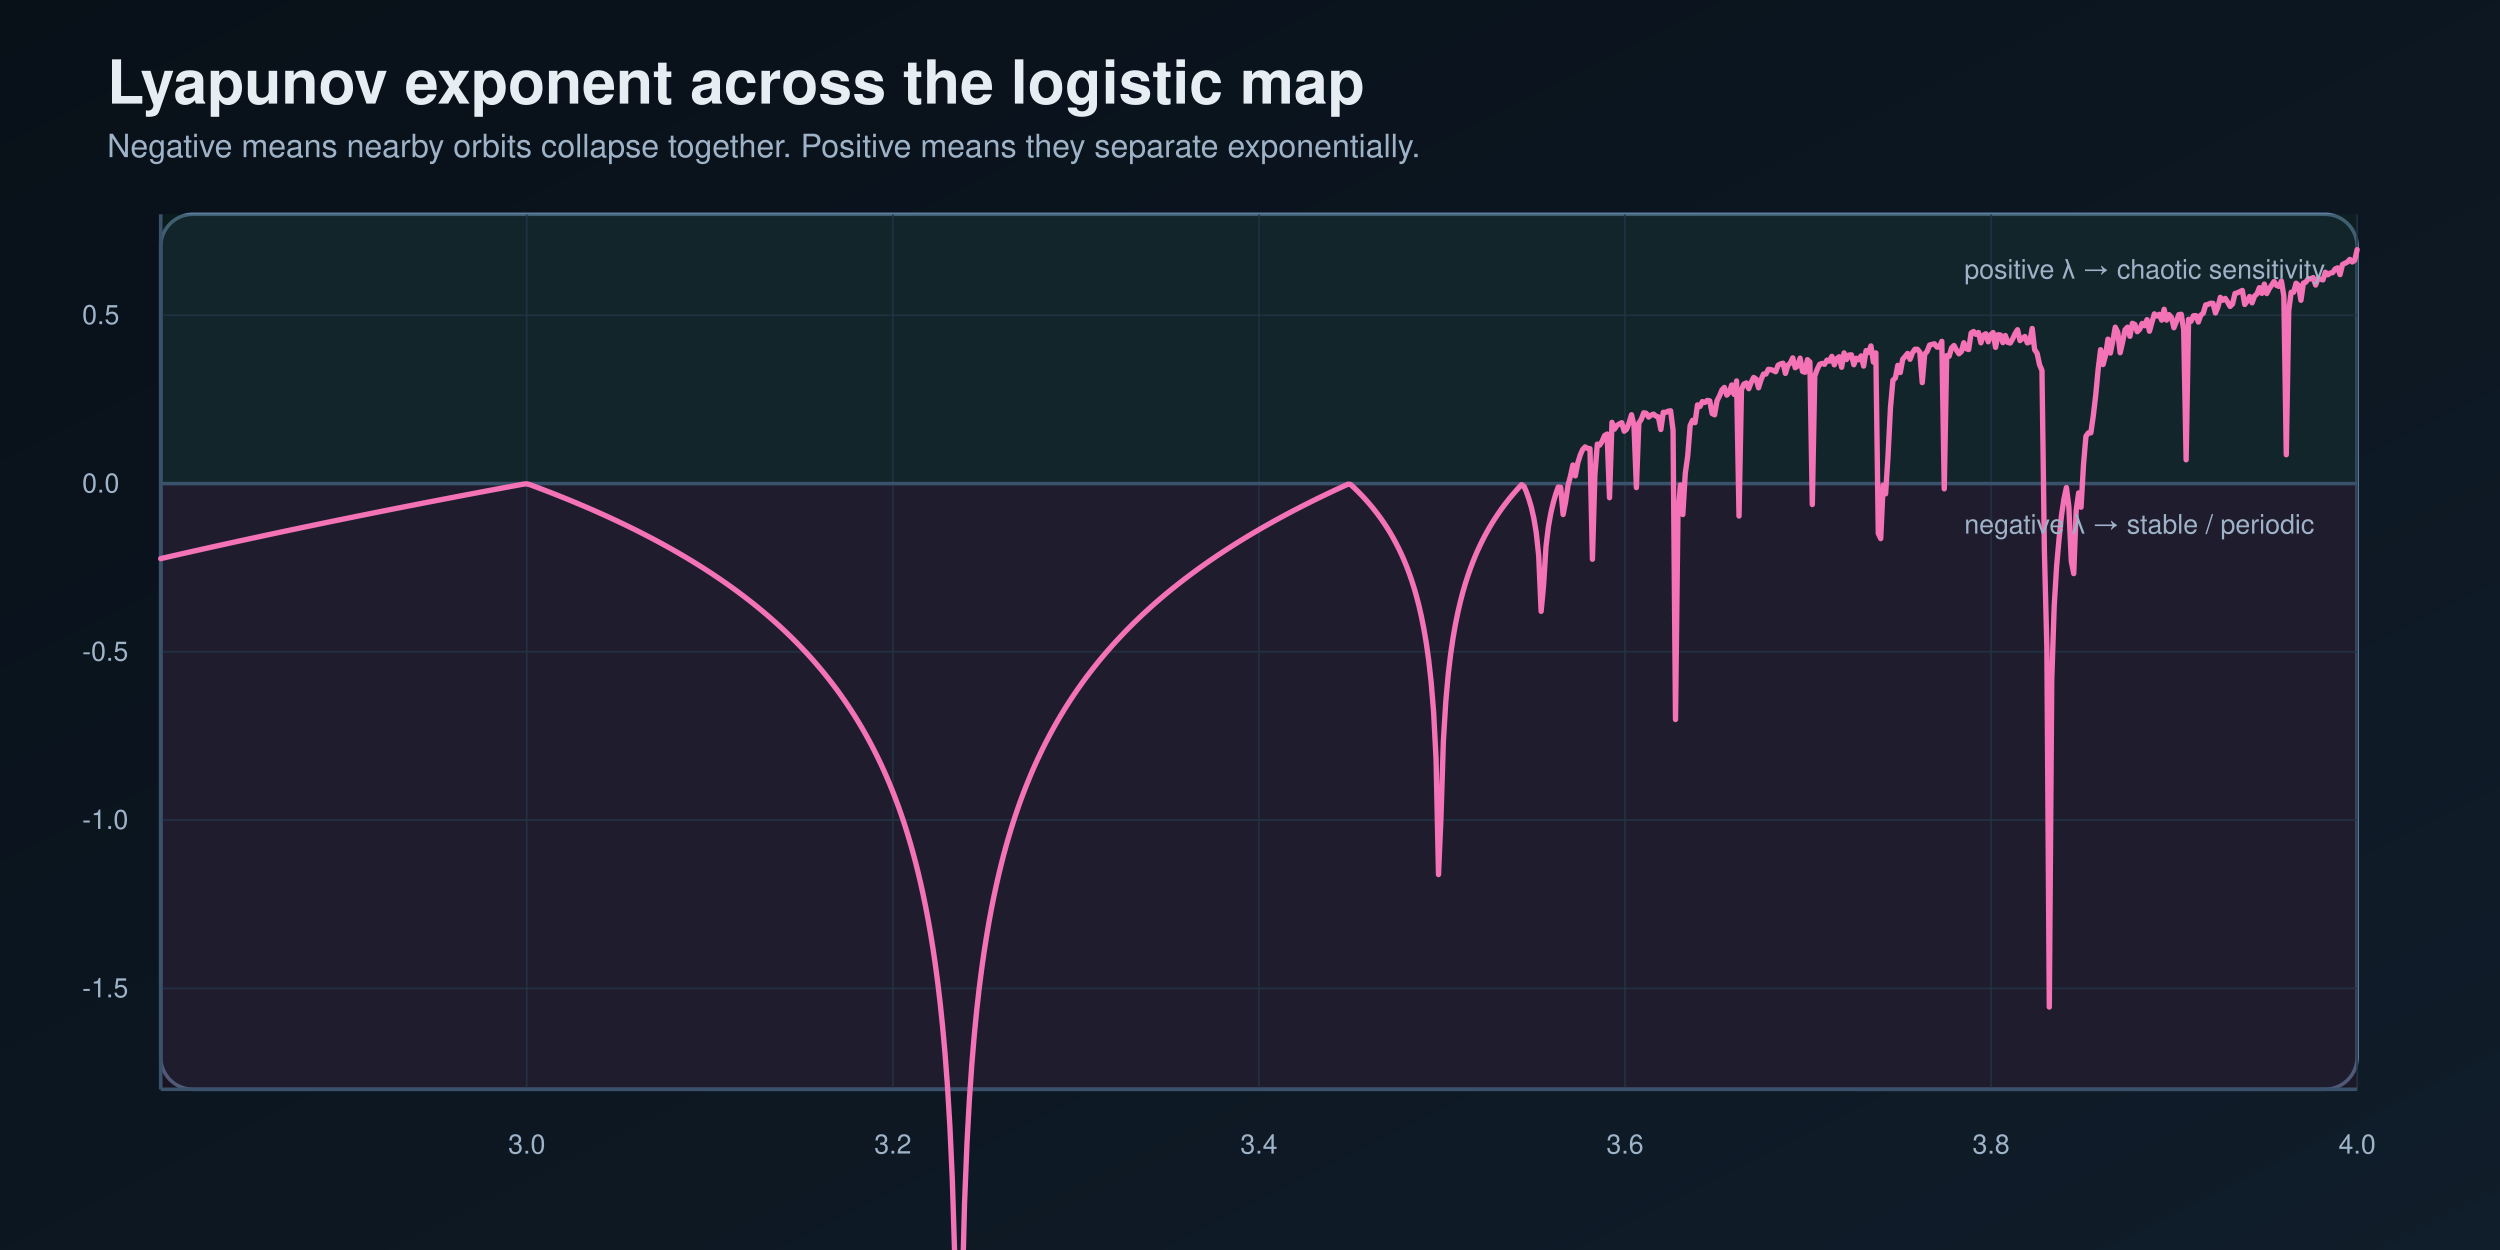
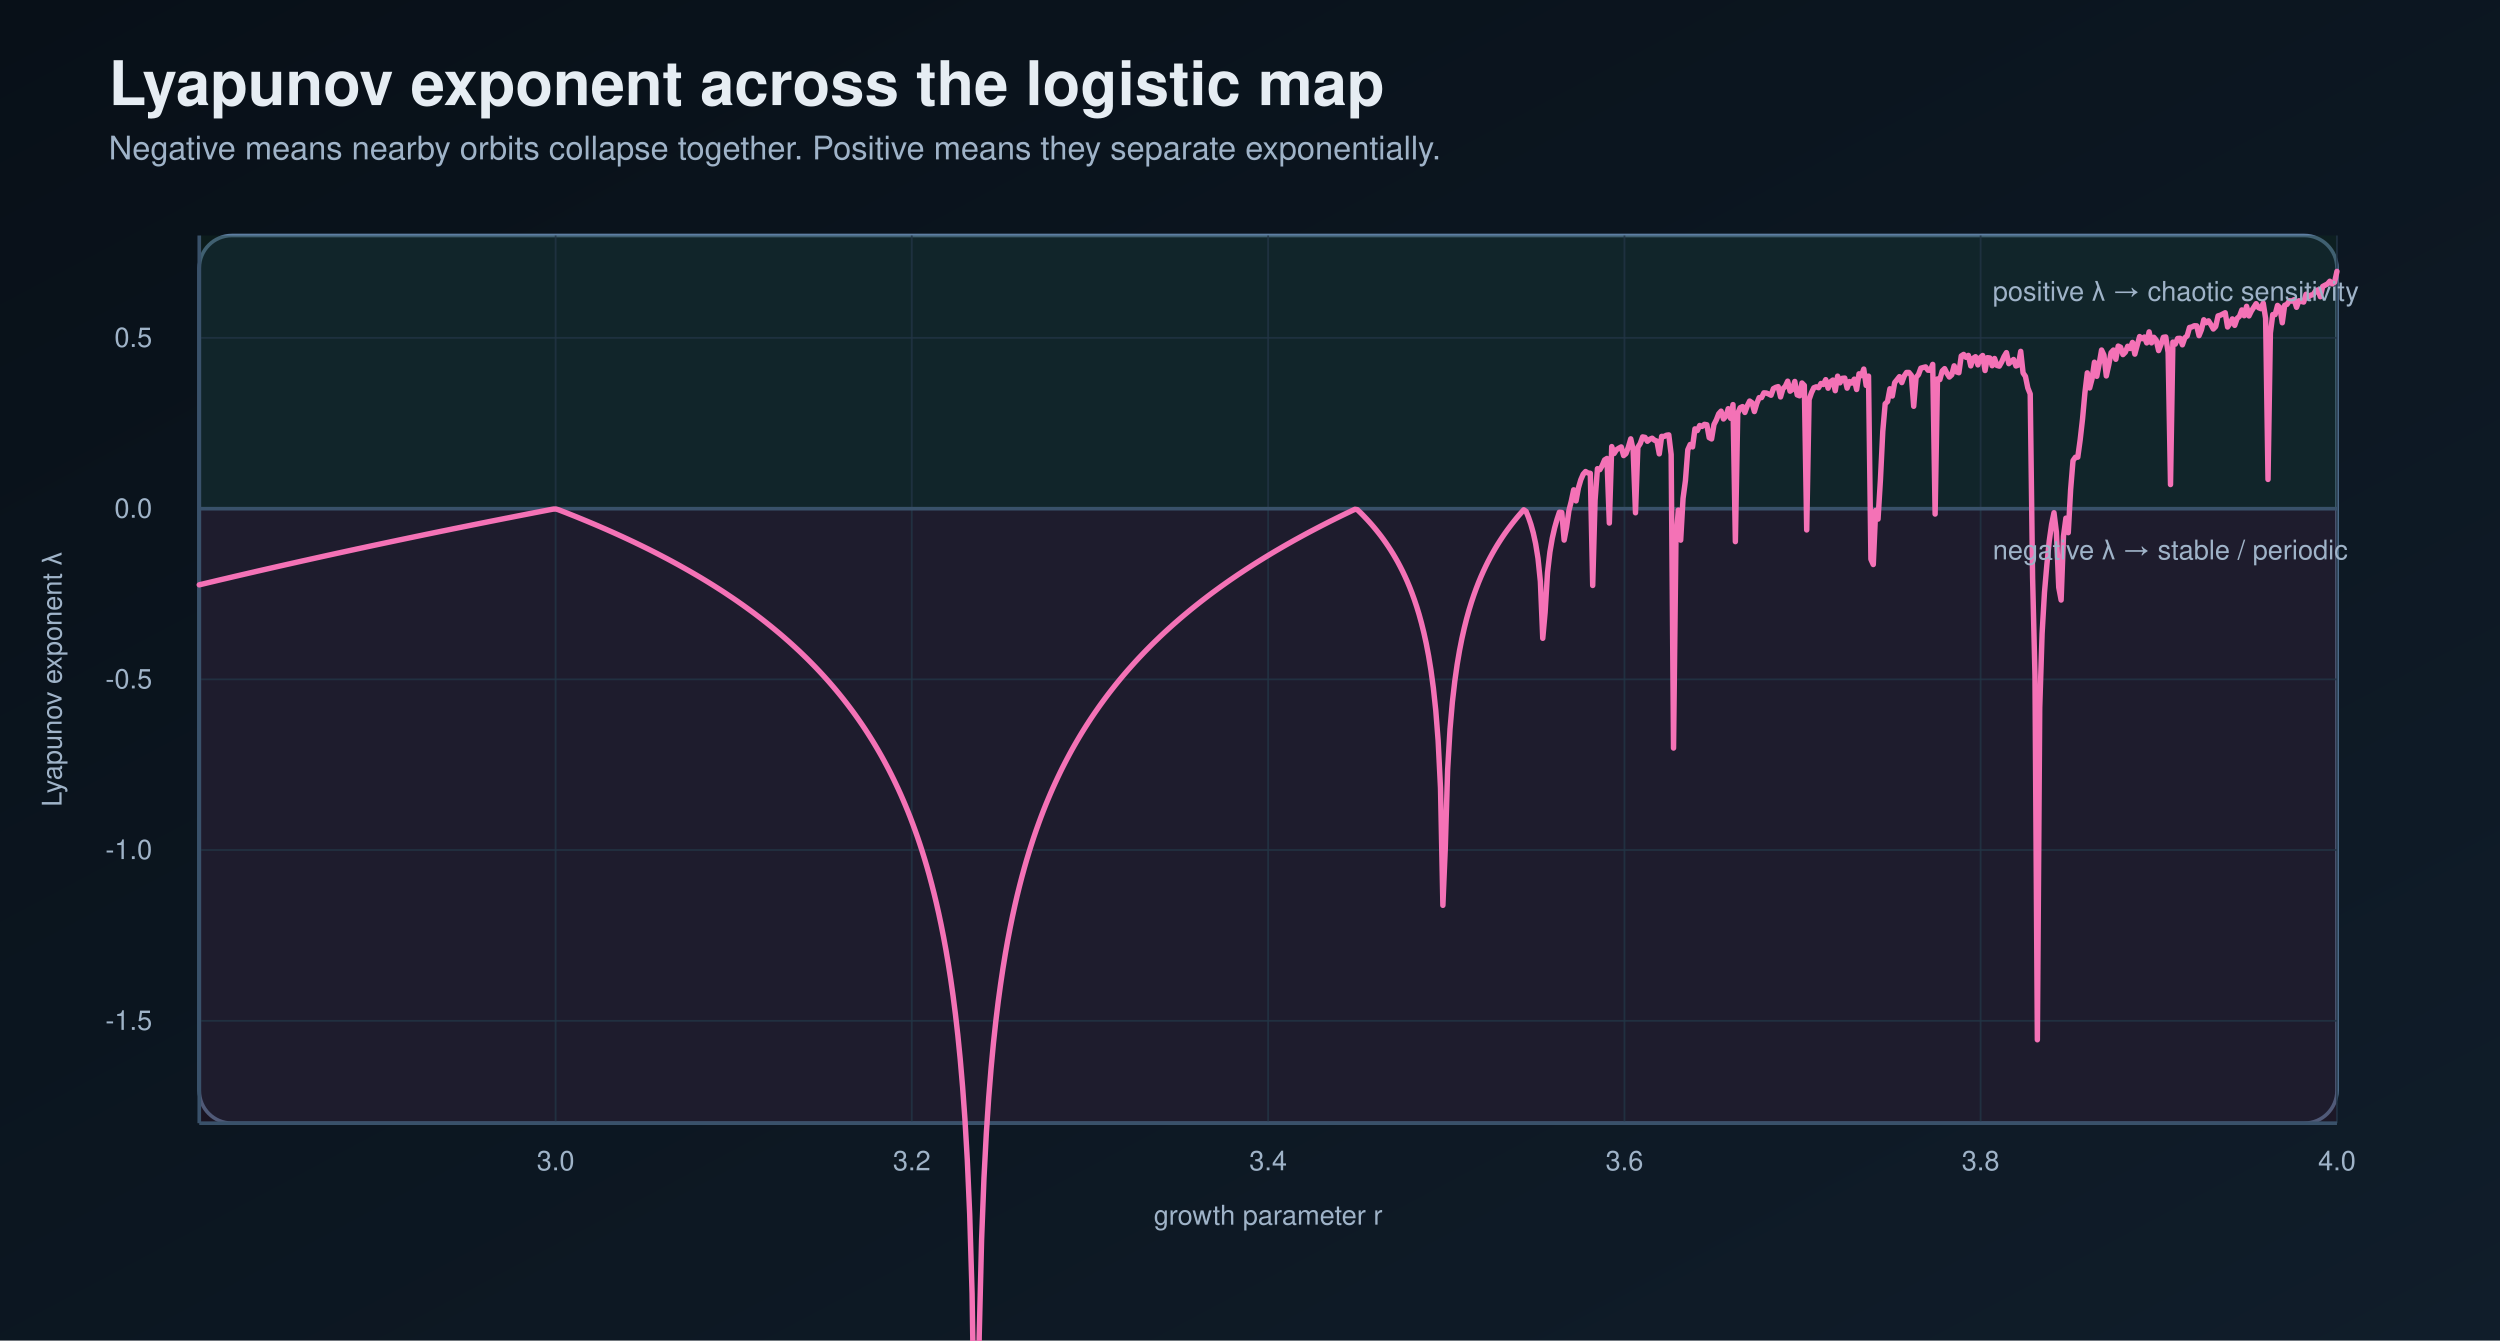
- <svg xmlns="http://www.w3.org/2000/svg" viewBox="0 0 1400 700">
+ <svg xmlns="http://www.w3.org/2000/svg" viewBox="0 0 1380 740">
  <defs>
    <linearGradient id="bg" x1="0" y1="0" x2="1" y2="1">
      <stop offset="0%" stop-color="#081018" />
      <stop offset="100%" stop-color="#101d2a" />
    </linearGradient>
    <style>
    .title { font: 700 34px Helvetica, Arial, sans-serif; fill: #e6edf3; }
    .subtitle { font: 500 18px Helvetica, Arial, sans-serif; fill: #9fb3c8; }
    .label { font: 600 18px Helvetica, Arial, sans-serif; fill: #dce7f3; }
    .small { font: 500 15px Helvetica, Arial, sans-serif; fill: #9fb3c8; }
    .axis { stroke: #39516a; stroke-width: 2; }
    .grid { stroke: #223445; stroke-width: 1; opacity: 0.8; }
    .panel { fill: #122131; stroke: #5e7fa3; stroke-width: 2; rx: 18; }
  </style>
  </defs>
-   <rect width="1400" height="700" fill="url(#bg)" />
+   <rect width="1380" height="740" fill="url(#bg)" />
  <text x="60.0" y="58.0" class="title" text-anchor="start">Lyapunov exponent across the logistic map</text>
  <text x="60.0" y="88.0" class="subtitle" text-anchor="start">Negative means nearby orbits collapse together. Positive means they separate exponentially.</text>
-   <rect x="90" y="120" width="1230" height="490" class="panel" />
-   <rect x="90" y="120" width="1230" height="150.8" fill="#0f2d1f" opacity="0.38" />
-   <rect x="90" y="270.8" width="1230" height="339.2" fill="#351226" opacity="0.34" />
-   <line x1="295.0" y1="120.0" x2="295.0" y2="610.0" class="grid" />
-   <text x="295.0" y="646.0" class="small" text-anchor="middle">3.0</text>
-   <line x1="500.0" y1="120.0" x2="500.0" y2="610.0" class="grid" />
-   <text x="500.0" y="646.0" class="small" text-anchor="middle">3.2</text>
-   <line x1="705.0" y1="120.0" x2="705.0" y2="610.0" class="grid" />
-   <text x="705.0" y="646.0" class="small" text-anchor="middle">3.4</text>
-   <line x1="910.0" y1="120.0" x2="910.0" y2="610.0" class="grid" />
-   <text x="910.0" y="646.0" class="small" text-anchor="middle">3.6</text>
-   <line x1="1115.0" y1="120.0" x2="1115.0" y2="610.0" class="grid" />
-   <text x="1115.0" y="646.0" class="small" text-anchor="middle">3.8</text>
-   <line x1="1320.0" y1="120.0" x2="1320.0" y2="610.0" class="grid" />
-   <text x="1320.0" y="646.0" class="small" text-anchor="middle">4.0</text>
-   <line x1="90.0" y1="553.5" x2="1320.0" y2="553.5" class="grid" />
-   <text x="46.0" y="558.5" class="small" text-anchor="start">-1.5</text>
-   <line x1="90.0" y1="459.2" x2="1320.0" y2="459.2" class="grid" />
-   <text x="46.0" y="464.2" class="small" text-anchor="start">-1.0</text>
-   <line x1="90.0" y1="365.0" x2="1320.0" y2="365.0" class="grid" />
-   <text x="46.0" y="370.0" class="small" text-anchor="start">-0.5</text>
-   <line x1="90.0" y1="270.8" x2="1320.0" y2="270.8" class="grid" />
-   <text x="46.0" y="275.8" class="small" text-anchor="start">0.0</text>
-   <line x1="90.0" y1="176.5" x2="1320.0" y2="176.5" class="grid" />
-   <text x="46.0" y="181.5" class="small" text-anchor="start">0.5</text>
-   <line x1="90.0" y1="270.8" x2="1320.0" y2="270.8" class="axis" />
-   <line x1="90.0" y1="120.0" x2="90.0" y2="610.0" class="axis" />
-   <line x1="90.0" y1="610.0" x2="1320.0" y2="610.0" class="axis" />
-   <polyline points="90.00,312.82 91.37,312.51 92.74,312.20 94.10,311.88 95.47,311.57 96.84,311.26 98.21,310.95 99.58,310.63 100.95,310.32 102.31,310.01 103.68,309.70 105.05,309.40 106.42,309.09 107.79,308.78 109.15,308.47 110.52,308.16 111.89,307.86 113.26,307.55 114.63,307.25 116.00,306.94 117.36,306.64 118.73,306.33 120.10,306.03 121.47,305.73 122.84,305.42 124.20,305.12 125.57,304.82 126.94,304.52 128.31,304.22 129.68,303.92 131.05,303.62 132.41,303.32 133.78,303.02 135.15,302.72 136.52,302.42 137.89,302.13 139.25,301.83 140.62,301.53 141.99,301.24 143.36,300.94 144.73,300.65 146.10,300.35 147.46,300.06 148.83,299.76 150.20,299.47 151.57,299.18 152.94,298.89 154.30,298.59 155.67,298.30 157.04,298.01 158.41,297.72 159.78,297.43 161.15,297.14 162.51,296.85 163.88,296.56 165.25,296.28 166.62,295.99 167.99,295.70 169.35,295.41 170.72,295.13 172.09,294.84 173.46,294.56 174.83,294.27 176.20,293.99 177.56,293.70 178.93,293.42 180.30,293.13 181.67,292.85 183.04,292.57 184.40,292.29 185.77,292.00 187.14,291.72 188.51,291.44 189.88,291.16 191.25,290.88 192.61,290.60 193.98,290.32 195.35,290.04 196.72,289.77 198.09,289.49 199.45,289.21 200.82,288.93 202.19,288.66 203.56,288.38 204.93,288.10 206.30,287.83 207.66,287.55 209.03,287.28 210.40,287.00 211.77,286.73 213.14,286.46 214.51,286.18 215.87,285.91 217.24,285.64 218.61,285.37 219.98,285.09 221.35,284.82 222.71,284.55 224.08,284.28 225.45,284.01 226.82,283.74 228.19,283.47 229.56,283.20 230.92,282.94 232.29,282.67 233.66,282.40 235.03,282.13 236.40,281.86 237.76,281.60 239.13,281.33 240.50,281.07 241.87,280.80 243.24,280.54 244.61,280.27 245.97,280.01 247.34,279.74 248.71,279.48 250.08,279.22 251.45,278.95 252.81,278.69 254.18,278.43 255.55,278.17 256.92,277.90 258.29,277.64 259.66,277.38 261.02,277.12 262.39,276.86 263.76,276.60 265.13,276.34 266.50,276.08 267.86,275.83 269.23,275.57 270.60,275.31 271.97,275.05 273.34,274.79 274.71,274.54 276.07,274.28 277.44,274.03 278.81,273.77 280.18,273.51 281.55,273.26 282.91,273.00 284.28,272.75 285.65,272.50 287.02,272.24 288.39,271.99 289.76,271.74 291.12,271.48 292.49,271.23 293.86,271.01 295.23,270.99 296.60,271.37 297.96,271.87 299.33,272.38 300.70,272.89 302.07,273.41 303.44,273.93 304.81,274.45 306.17,274.98 307.54,275.51 308.91,276.05 310.28,276.58 311.65,277.13 313.01,277.67 314.38,278.22 315.75,278.77 317.12,279.32 318.49,279.88 319.86,280.44 321.22,281.01 322.59,281.58 323.96,282.15 325.33,282.73 326.70,283.31 328.06,283.90 329.43,284.49 330.80,285.08 332.17,285.68 333.54,286.28 334.91,286.89 336.27,287.50 337.64,288.12 339.01,288.74 340.38,289.36 341.75,289.99 343.11,290.62 344.48,291.26 345.85,291.90 347.22,292.55 348.59,293.20 349.96,293.86 351.32,294.52 352.69,295.19 354.06,295.86 355.43,296.54 356.80,297.23 358.16,297.91 359.53,298.61 360.90,299.31 362.27,300.02 363.64,300.73 365.01,301.44 366.37,302.17 367.74,302.90 369.11,303.63 370.48,304.38 371.85,305.12 373.21,305.88 374.58,306.64 375.95,307.41 377.32,308.18 378.69,308.96 380.06,309.75 381.42,310.55 382.79,311.35 384.16,312.16 385.53,312.98 386.90,313.81 388.26,314.64 389.63,315.48 391.00,316.33 392.37,317.19 393.74,318.06 395.11,318.94 396.47,319.82 397.84,320.71 399.21,321.61 400.58,322.53 401.95,323.45 403.31,324.38 404.68,325.32 406.05,326.27 407.42,327.23 408.79,328.20 410.16,329.18 411.52,330.18 412.89,331.18 414.26,332.20 415.63,333.23 417.00,334.27 418.36,335.32 419.73,336.38 421.10,337.46 422.47,338.55 423.84,339.65 425.21,340.77 426.57,341.90 427.94,343.05 429.31,344.21 430.68,345.39 432.05,346.58 433.41,347.79 434.78,349.01 436.15,350.25 437.52,351.51 438.89,352.79 440.26,354.08 441.62,355.40 442.99,356.73 444.36,358.08 445.73,359.46 447.10,360.85 448.46,362.27 449.83,363.71 451.20,365.17 452.57,366.66 453.94,368.17 455.31,369.71 456.67,371.27 458.04,372.86 459.41,374.48 460.78,376.13 462.15,377.81 463.52,379.52 464.88,381.26 466.25,383.04 467.62,384.85 468.99,386.70 470.36,388.59 471.72,390.51 473.09,392.48 474.46,394.49 475.83,396.55 477.20,398.66 478.57,400.81 479.93,403.01 481.30,405.27 482.67,407.59 484.04,409.97 485.41,412.41 486.77,414.91 488.14,417.49 489.51,420.14 490.88,422.86 492.25,425.68 493.62,428.57 494.98,431.57 496.35,434.66 497.72,437.86 499.09,441.18 500.46,444.62 501.82,448.19 503.19,451.90 504.56,455.77 505.93,459.80 507.30,464.02 508.67,468.44 510.03,473.08 511.40,477.97 512.77,483.12 514.14,488.58 515.51,494.37 516.87,500.55 518.24,507.17 519.61,514.29 520.98,521.99 522.35,530.39 523.72,539.62 525.08,549.86 526.45,561.36 527.82,574.46 529.19,589.69 530.56,607.89 531.92,630.47 533.29,660.25 534.66,704.07 536.03,788.65 537.40,862.96 538.77,727.68 540.13,674.28 541.50,640.38 542.87,615.49 544.24,595.82 545.61,579.53 546.97,565.65 548.34,553.54 549.71,542.81 551.08,533.17 552.45,524.42 553.82,516.41 555.18,509.03 556.55,502.17 557.92,495.78 559.29,489.79 560.66,484.16 562.02,478.84 563.39,473.80 564.76,469.01 566.13,464.46 567.50,460.11 568.87,455.95 570.23,451.96 571.60,448.14 572.97,444.46 574.34,440.92 575.71,437.50 577.07,434.20 578.44,431.01 579.81,427.93 581.18,424.94 582.55,422.04 583.92,419.22 585.28,416.49 586.65,413.83 588.02,411.24 589.39,408.72 590.76,406.26 592.12,403.87 593.49,401.53 594.86,399.25 596.23,397.02 597.60,394.84 598.97,392.71 600.33,390.63 601.70,388.59 603.07,386.59 604.44,384.63 605.81,382.71 607.17,380.83 608.54,378.98 609.91,377.17 611.28,375.39 612.65,373.64 614.02,371.93 615.38,370.24 616.75,368.58 618.12,366.95 619.49,365.35 620.86,363.77 622.22,362.22 623.59,360.69 624.96,359.19 626.33,357.71 627.70,356.25 629.07,354.81 630.43,353.39 631.80,352.00 633.17,350.62 634.54,349.26 635.91,347.92 637.27,346.60 638.64,345.29 640.01,344.01 641.38,342.74 642.75,341.48 644.12,340.24 645.48,339.02 646.85,337.81 648.22,336.62 649.59,335.44 650.96,334.27 652.32,333.12 653.69,331.98 655.06,330.86 656.43,329.75 657.80,328.65 659.17,327.56 660.53,326.48 661.90,325.42 663.27,324.36 664.64,323.32 666.01,322.29 667.37,321.27 668.74,320.26 670.11,319.25 671.48,318.26 672.85,317.28 674.22,316.31 675.58,315.35 676.95,314.40 678.32,313.45 679.69,312.52 681.06,311.59 682.42,310.67 683.79,309.76 685.16,308.86 686.53,307.97 687.90,307.08 689.27,306.21 690.63,305.34 692.00,304.47 693.37,303.62 694.74,302.77 696.11,301.93 697.47,301.10 698.84,300.27 700.21,299.45 701.58,298.64 702.95,297.83 704.32,297.03 705.68,296.23 707.05,295.44 708.42,294.66 709.79,293.89 711.16,293.12 712.53,292.35 713.89,291.59 715.26,290.84 716.63,290.09 718.00,289.35 719.37,288.61 720.73,287.88 722.10,287.16 723.47,286.44 724.84,285.72 726.21,285.01 727.58,284.30 728.94,283.60 730.31,282.91 731.68,282.22 733.05,281.53 734.42,280.85 735.78,280.17 737.15,279.50 738.52,278.83 739.89,278.16 741.26,277.50 742.63,276.85 743.99,276.19 745.36,275.55 746.73,274.90 748.10,274.26 749.47,273.63 750.83,273.00 752.20,272.37 753.57,271.74 754.94,271.13 756.31,271.31 757.68,272.56 759.04,273.86 760.41,275.21 761.78,276.59 763.15,278.02 764.52,279.50 765.88,281.03 767.25,282.62 768.62,284.26 769.99,285.97 771.36,287.74 772.73,289.59 774.09,291.51 775.46,293.53 776.83,295.64 778.20,297.85 779.57,300.17 780.93,302.63 782.30,305.22 783.67,307.97 785.04,310.89 786.41,314.02 787.78,317.38 789.14,321.00 790.51,324.93 791.88,329.23 793.25,333.97 794.62,339.26 795.98,345.23 797.35,352.08 798.72,360.12 800.09,369.84 801.46,382.13 802.83,398.85 804.19,425.08 805.56,489.74 806.93,458.26 808.30,414.79 809.67,392.53 811.03,377.45 812.40,366.02 813.77,356.81 815.14,349.10 816.51,342.46 817.88,336.63 819.24,331.43 820.61,326.74 821.98,322.47 823.35,318.54 824.72,314.91 826.08,311.53 827.45,308.37 828.82,305.40 830.19,302.61 831.56,299.96 832.93,297.45 834.29,295.06 835.66,292.79 837.03,290.61 838.40,288.53 839.77,286.53 841.13,284.60 842.50,282.75 843.87,280.97 845.24,279.24 846.61,277.58 847.98,275.96 849.34,274.40 850.71,272.89 852.08,271.41 853.45,272.31 854.82,275.56 856.18,279.41 857.55,284.10 858.92,290.07 860.29,298.21 861.66,311.02 863.03,342.34 864.39,327.93 865.76,305.99 867.13,294.78 868.50,287.16 869.87,281.37 871.23,276.69 872.60,272.75 873.97,272.89 875.34,288.12 876.71,281.20 878.08,271.84 879.44,266.67 880.81,260.38 882.18,266.49 883.55,259.30 884.92,254.83 886.28,251.77 887.65,250.29 889.02,251.08 890.39,251.26 891.76,313.17 893.13,266.11 894.49,248.71 895.86,249.26 897.23,247.01 898.60,243.89 899.97,243.07 901.33,278.72 902.70,236.52 904.07,240.34 905.44,238.28 906.81,237.40 908.18,236.71 909.54,241.47 910.91,240.39 912.28,236.79 913.65,232.25 915.02,238.17 916.38,273.05 917.75,236.89 919.12,234.81 920.49,231.18 921.86,231.43 923.23,233.57 924.59,232.46 925.96,231.90 927.33,233.01 928.70,233.50 930.07,240.52 931.43,230.89 932.80,230.96 934.17,230.26 935.54,230.06 936.91,240.89 938.28,402.92 939.64,288.85 941.01,271.59 942.38,288.15 943.75,265.14 945.12,255.32 946.48,238.28 947.85,235.36 949.22,236.69 950.59,226.74 951.96,227.66 953.33,224.88 954.69,225.39 956.06,224.24 957.43,224.46 958.80,231.57 960.17,232.29 961.54,224.35 962.90,221.76 964.27,218.41 965.64,216.96 967.01,221.26 968.38,219.75 969.74,215.61 971.11,220.90 972.48,213.34 973.85,288.98 975.22,218.19 976.59,215.09 977.95,214.45 979.32,217.67 980.69,214.03 982.06,211.38 983.43,212.30 984.79,217.16 986.16,212.72 987.53,209.49 988.90,209.47 990.27,206.85 991.64,206.95 993.00,207.48 994.37,208.17 995.74,204.53 997.11,203.81 998.48,203.42 999.84,209.10 1001.21,204.57 1002.58,203.28 1003.95,200.42 1005.32,205.92 1006.69,204.94 1008.05,200.57 1009.42,207.98 1010.79,208.48 1012.16,201.43 1013.53,202.76 1014.89,282.53 1016.26,210.61 1017.63,206.82 1019.00,204.05 1020.37,203.52 1021.74,204.01 1023.10,201.68 1024.47,202.24 1025.84,199.57 1027.21,204.29 1028.58,200.81 1029.94,199.80 1031.31,205.66 1032.68,197.64 1034.05,201.33 1035.42,198.83 1036.79,198.70 1038.15,204.25 1039.52,200.62 1040.89,201.46 1042.26,199.30 1043.63,205.00 1044.99,196.35 1046.36,197.36 1047.73,193.73 1049.10,202.75 1050.47,197.62 1051.84,298.69 1053.20,301.61 1054.57,271.76 1055.94,276.54 1057.31,254.98 1058.68,228.06 1060.04,212.92 1061.41,211.66 1062.78,204.60 1064.15,208.61 1065.52,201.21 1066.89,199.60 1068.25,197.91 1069.62,201.18 1070.99,197.58 1072.36,195.60 1073.73,195.59 1075.09,197.20 1076.46,214.26 1077.83,198.29 1079.20,196.79 1080.57,193.24 1081.94,192.86 1083.30,192.54 1084.67,194.35 1086.04,194.41 1087.41,191.15 1088.78,273.75 1090.14,199.17 1091.51,199.52 1092.88,194.78 1094.25,193.50 1095.62,196.09 1096.99,198.11 1098.35,196.89 1099.72,191.94 1101.09,195.28 1102.46,195.74 1103.83,186.49 1105.19,185.64 1106.56,187.23 1107.93,186.19 1109.30,191.97 1110.67,187.77 1112.04,186.91 1113.40,191.41 1114.77,187.43 1116.14,186.24 1117.51,194.52 1118.88,187.44 1120.24,187.60 1121.61,191.88 1122.98,187.89 1124.35,191.71 1125.72,192.10 1127.09,189.79 1128.45,186.83 1129.82,184.65 1131.19,190.73 1132.56,189.54 1133.93,188.44 1135.29,192.01 1136.66,191.50 1138.03,183.96 1139.40,195.87 1140.77,197.79 1142.14,204.21 1143.50,207.46 1144.87,308.87 1146.24,362.94 1147.61,563.95 1148.98,380.78 1150.34,339.72 1151.71,317.00 1153.08,301.66 1154.45,288.59 1155.82,279.36 1157.19,273.03 1158.55,283.63 1159.92,314.23 1161.29,321.22 1162.66,285.95 1164.03,276.02 1165.39,284.03 1166.76,260.22 1168.13,244.28 1169.50,242.41 1170.87,242.37 1172.24,232.89 1173.60,221.29 1174.97,206.79 1176.34,195.82 1177.71,204.15 1179.08,199.12 1180.44,189.95 1181.81,197.72 1183.18,190.89 1184.55,183.22 1185.92,185.99 1187.29,197.51 1188.65,191.58 1190.02,184.68 1191.39,183.23 1192.76,188.32 1194.13,181.05 1195.49,181.67 1196.86,185.73 1198.23,184.40 1199.60,181.14 1200.97,182.37 1202.34,179.02 1203.70,185.47 1205.07,180.52 1206.44,175.78 1207.81,176.96 1209.18,176.04 1210.55,179.28 1211.91,173.20 1213.28,179.26 1214.65,176.20 1216.02,177.79 1217.39,183.52 1218.75,180.12 1220.12,176.19 1221.49,176.00 1222.86,184.57 1224.23,257.47 1225.60,178.83 1226.96,179.95 1228.33,176.84 1229.70,176.74 1231.07,180.33 1232.44,176.50 1233.80,175.41 1235.17,170.76 1236.54,170.46 1237.91,169.80 1239.28,169.87 1240.65,175.27 1242.01,172.03 1243.38,166.52 1244.75,168.13 1246.12,167.11 1247.49,169.22 1248.85,171.60 1250.22,170.23 1251.59,164.37 1252.96,163.99 1254.33,163.32 1255.70,162.65 1257.06,170.50 1258.43,168.56 1259.80,166.04 1261.17,169.59 1262.54,165.77 1263.90,164.60 1265.27,161.09 1266.64,164.28 1268.01,159.09 1269.38,164.39 1270.75,161.69 1272.11,159.69 1273.48,157.64 1274.85,159.82 1276.22,160.38 1277.59,157.37 1278.95,165.78 1280.32,254.64 1281.69,173.84 1283.06,163.65 1284.43,163.65 1285.80,158.60 1287.16,159.78 1288.53,168.16 1289.90,158.54 1291.27,158.01 1292.64,156.01 1294.00,156.20 1295.37,155.44 1296.74,159.62 1298.11,156.01 1299.48,156.35 1300.85,156.74 1302.21,152.45 1303.58,153.88 1304.95,152.89 1306.32,152.65 1307.69,150.60 1309.05,150.00 1310.42,153.78 1311.79,148.14 1313.16,147.43 1314.53,146.76 1315.90,145.25 1317.26,146.69 1318.63,145.79 1320.00,139.81" fill="none" stroke="#f472b6" stroke-width="3" stroke-linejoin="round" stroke-linecap="round" />
-   <text x="1100.0" y="156.0" class="small" text-anchor="start">positive λ → chaotic sensitivity</text>
-   <text x="1100.0" y="298.8" class="small" text-anchor="start">negative λ → stable / periodic</text>
+   <rect x="110" y="130" width="1180" height="490" class="panel" />
+   <rect x="110" y="130" width="1180" height="150.8" fill="#0f2d1f" opacity="0.38" />
+   <rect x="110" y="280.8" width="1180" height="339.2" fill="#351226" opacity="0.34" />
+   <line x1="306.7" y1="130.0" x2="306.7" y2="620.0" class="grid" />
+   <text x="306.7" y="646.0" class="small" text-anchor="middle">3.0</text>
+   <line x1="503.3" y1="130.0" x2="503.3" y2="620.0" class="grid" />
+   <text x="503.3" y="646.0" class="small" text-anchor="middle">3.2</text>
+   <line x1="700.0" y1="130.0" x2="700.0" y2="620.0" class="grid" />
+   <text x="700.0" y="646.0" class="small" text-anchor="middle">3.4</text>
+   <line x1="896.7" y1="130.0" x2="896.7" y2="620.0" class="grid" />
+   <text x="896.7" y="646.0" class="small" text-anchor="middle">3.6</text>
+   <line x1="1093.3" y1="130.0" x2="1093.3" y2="620.0" class="grid" />
+   <text x="1093.3" y="646.0" class="small" text-anchor="middle">3.8</text>
+   <line x1="1290.0" y1="130.0" x2="1290.0" y2="620.0" class="grid" />
+   <text x="1290.0" y="646.0" class="small" text-anchor="middle">4.0</text>
+   <line x1="110.0" y1="563.5" x2="1290.0" y2="563.5" class="grid" />
+   <text x="84.0" y="568.5" class="small" text-anchor="end">-1.5</text>
+   <line x1="110.0" y1="469.2" x2="1290.0" y2="469.2" class="grid" />
+   <text x="84.0" y="474.2" class="small" text-anchor="end">-1.0</text>
+   <line x1="110.0" y1="375.0" x2="1290.0" y2="375.0" class="grid" />
+   <text x="84.0" y="380.0" class="small" text-anchor="end">-0.5</text>
+   <line x1="110.0" y1="280.8" x2="1290.0" y2="280.8" class="grid" />
+   <text x="84.0" y="285.8" class="small" text-anchor="end">0.0</text>
+   <line x1="110.0" y1="186.5" x2="1290.0" y2="186.5" class="grid" />
+   <text x="84.0" y="191.5" class="small" text-anchor="end">0.5</text>
+   <line x1="110.0" y1="280.8" x2="1290.0" y2="280.8" class="axis" />
+   <line x1="110.0" y1="130.0" x2="110.0" y2="620.0" class="axis" />
+   <line x1="110.0" y1="620.0" x2="1290.0" y2="620.0" class="axis" />
+   <text x="700.0" y="676.0" class="small" text-anchor="middle">growth parameter r</text>
+   <text x="34.0" y="375.0" class="small" text-anchor="middle" transform="rotate(-90 34 375.0)">Lyapunov exponent λ</text>
+   <polyline points="110.00,322.82 111.31,322.51 112.63,322.20 113.94,321.88 115.25,321.57 116.56,321.26 117.88,320.95 119.19,320.63 120.50,320.32 121.81,320.01 123.13,319.70 124.44,319.40 125.75,319.09 127.06,318.78 128.38,318.47 129.69,318.16 131.00,317.86 132.31,317.55 133.63,317.25 134.94,316.94 136.25,316.64 137.56,316.33 138.88,316.03 140.19,315.73 141.50,315.42 142.81,315.12 144.13,314.82 145.44,314.52 146.75,314.22 148.06,313.92 149.38,313.62 150.69,313.32 152.00,313.02 153.31,312.72 154.63,312.42 155.94,312.13 157.25,311.83 158.57,311.53 159.88,311.24 161.19,310.94 162.50,310.65 163.82,310.35 165.13,310.06 166.44,309.76 167.75,309.47 169.07,309.18 170.38,308.89 171.69,308.59 173.00,308.30 174.32,308.01 175.63,307.72 176.94,307.43 178.25,307.14 179.57,306.85 180.88,306.56 182.19,306.28 183.50,305.99 184.82,305.70 186.13,305.41 187.44,305.13 188.75,304.84 190.07,304.56 191.38,304.27 192.69,303.99 194.00,303.70 195.32,303.42 196.63,303.13 197.94,302.85 199.25,302.57 200.57,302.29 201.88,302.00 203.19,301.72 204.51,301.44 205.82,301.16 207.13,300.88 208.44,300.60 209.76,300.32 211.07,300.04 212.38,299.77 213.69,299.49 215.01,299.21 216.32,298.93 217.63,298.66 218.94,298.38 220.26,298.10 221.57,297.83 222.88,297.55 224.19,297.28 225.51,297.00 226.82,296.73 228.13,296.46 229.44,296.18 230.76,295.91 232.07,295.64 233.38,295.37 234.69,295.09 236.01,294.82 237.32,294.55 238.63,294.28 239.94,294.01 241.26,293.74 242.57,293.47 243.88,293.20 245.19,292.94 246.51,292.67 247.82,292.40 249.13,292.13 250.44,291.86 251.76,291.60 253.07,291.33 254.38,291.07 255.70,290.80 257.01,290.54 258.32,290.27 259.63,290.01 260.95,289.74 262.26,289.48 263.57,289.22 264.88,288.95 266.20,288.69 267.51,288.43 268.82,288.17 270.13,287.90 271.45,287.64 272.76,287.38 274.07,287.12 275.38,286.86 276.70,286.60 278.01,286.34 279.32,286.08 280.63,285.83 281.95,285.57 283.26,285.31 284.57,285.05 285.88,284.79 287.20,284.54 288.51,284.28 289.82,284.03 291.13,283.77 292.45,283.51 293.76,283.26 295.07,283.00 296.38,282.75 297.70,282.50 299.01,282.24 300.32,281.99 301.64,281.74 302.95,281.48 304.26,281.23 305.57,281.01 306.89,280.99 308.20,281.37 309.51,281.87 310.82,282.38 312.14,282.89 313.45,283.41 314.76,283.93 316.07,284.45 317.39,284.98 318.70,285.51 320.01,286.05 321.32,286.58 322.64,287.13 323.95,287.67 325.26,288.22 326.57,288.77 327.89,289.32 329.20,289.88 330.51,290.44 331.82,291.01 333.14,291.58 334.45,292.15 335.76,292.73 337.07,293.31 338.39,293.90 339.70,294.49 341.01,295.08 342.32,295.68 343.64,296.28 344.95,296.89 346.26,297.50 347.58,298.12 348.89,298.74 350.20,299.36 351.51,299.99 352.83,300.62 354.14,301.26 355.45,301.90 356.76,302.55 358.08,303.20 359.39,303.86 360.70,304.52 362.01,305.19 363.33,305.86 364.64,306.54 365.95,307.23 367.26,307.91 368.58,308.61 369.89,309.31 371.20,310.02 372.51,310.73 373.83,311.44 375.14,312.17 376.45,312.90 377.76,313.63 379.08,314.38 380.39,315.12 381.70,315.88 383.01,316.64 384.33,317.41 385.64,318.18 386.95,318.96 388.26,319.75 389.58,320.55 390.89,321.35 392.20,322.16 393.52,322.98 394.83,323.81 396.14,324.64 397.45,325.48 398.77,326.33 400.08,327.19 401.39,328.06 402.70,328.94 404.02,329.82 405.33,330.71 406.64,331.61 407.95,332.53 409.27,333.45 410.58,334.38 411.89,335.32 413.20,336.27 414.52,337.23 415.83,338.20 417.14,339.18 418.45,340.18 419.77,341.18 421.08,342.20 422.39,343.23 423.70,344.27 425.02,345.32 426.33,346.38 427.64,347.46 428.95,348.55 430.27,349.65 431.58,350.77 432.89,351.90 434.20,353.05 435.52,354.21 436.83,355.39 438.14,356.58 439.45,357.79 440.77,359.01 442.08,360.25 443.39,361.51 444.71,362.79 446.02,364.08 447.33,365.40 448.64,366.73 449.96,368.08 451.27,369.46 452.58,370.85 453.89,372.27 455.21,373.71 456.52,375.17 457.83,376.66 459.14,378.17 460.46,379.71 461.77,381.27 463.08,382.86 464.39,384.48 465.71,386.13 467.02,387.81 468.33,389.52 469.64,391.26 470.96,393.04 472.27,394.85 473.58,396.70 474.89,398.59 476.21,400.51 477.52,402.48 478.83,404.49 480.14,406.55 481.46,408.66 482.77,410.81 484.08,413.01 485.39,415.27 486.71,417.59 488.02,419.97 489.33,422.41 490.65,424.91 491.96,427.49 493.27,430.14 494.58,432.86 495.90,435.68 497.21,438.57 498.52,441.57 499.83,444.66 501.15,447.86 502.46,451.18 503.77,454.62 505.08,458.19 506.40,461.90 507.71,465.77 509.02,469.80 510.33,474.02 511.65,478.44 512.96,483.08 514.27,487.97 515.58,493.12 516.90,498.58 518.21,504.37 519.52,510.55 520.83,517.17 522.15,524.29 523.46,531.99 524.77,540.39 526.08,549.62 527.40,559.86 528.71,571.36 530.02,584.46 531.33,599.69 532.65,617.89 533.96,640.47 535.27,670.25 536.59,714.07 537.90,798.65 539.21,872.96 540.52,737.68 541.84,684.28 543.15,650.38 544.46,625.49 545.77,605.82 547.09,589.53 548.40,575.65 549.71,563.54 551.02,552.81 552.34,543.17 553.65,534.42 554.96,526.41 556.27,519.03 557.59,512.17 558.90,505.78 560.21,499.79 561.52,494.16 562.84,488.84 564.15,483.80 565.46,479.01 566.77,474.46 568.09,470.11 569.40,465.95 570.71,461.96 572.02,458.14 573.34,454.46 574.65,450.92 575.96,447.50 577.27,444.20 578.59,441.01 579.90,437.93 581.21,434.94 582.53,432.04 583.84,429.22 585.15,426.49 586.46,423.83 587.78,421.24 589.09,418.72 590.40,416.26 591.71,413.87 593.03,411.53 594.34,409.25 595.65,407.02 596.96,404.84 598.28,402.71 599.59,400.63 600.90,398.59 602.21,396.59 603.53,394.63 604.84,392.71 606.15,390.83 607.46,388.98 608.78,387.17 610.09,385.39 611.40,383.64 612.71,381.93 614.03,380.24 615.34,378.58 616.65,376.95 617.96,375.35 619.28,373.77 620.59,372.22 621.90,370.69 623.21,369.19 624.53,367.71 625.84,366.25 627.15,364.81 628.46,363.39 629.78,362.00 631.09,360.62 632.40,359.26 633.72,357.92 635.03,356.60 636.34,355.29 637.65,354.01 638.97,352.74 640.28,351.48 641.59,350.24 642.90,349.02 644.22,347.81 645.53,346.62 646.84,345.44 648.15,344.27 649.47,343.12 650.78,341.98 652.09,340.86 653.40,339.75 654.72,338.65 656.03,337.56 657.34,336.48 658.65,335.42 659.97,334.36 661.28,333.32 662.59,332.29 663.90,331.27 665.22,330.26 666.53,329.25 667.84,328.26 669.15,327.28 670.47,326.31 671.78,325.35 673.09,324.40 674.40,323.45 675.72,322.52 677.03,321.59 678.34,320.67 679.66,319.76 680.97,318.86 682.28,317.97 683.59,317.08 684.91,316.21 686.22,315.34 687.53,314.47 688.84,313.62 690.16,312.77 691.47,311.93 692.78,311.10 694.09,310.27 695.41,309.45 696.72,308.64 698.03,307.83 699.34,307.03 700.66,306.23 701.97,305.44 703.28,304.66 704.59,303.89 705.91,303.12 707.22,302.35 708.53,301.59 709.84,300.84 711.16,300.09 712.47,299.35 713.78,298.61 715.09,297.88 716.41,297.16 717.72,296.44 719.03,295.72 720.34,295.01 721.66,294.30 722.97,293.60 724.28,292.91 725.60,292.22 726.91,291.53 728.22,290.85 729.53,290.17 730.85,289.50 732.16,288.83 733.47,288.16 734.78,287.50 736.10,286.85 737.41,286.19 738.72,285.55 740.03,284.90 741.35,284.26 742.66,283.63 743.97,283.00 745.28,282.37 746.60,281.74 747.91,281.13 749.22,281.31 750.53,282.56 751.85,283.86 753.16,285.21 754.47,286.59 755.78,288.02 757.10,289.50 758.41,291.03 759.72,292.62 761.03,294.26 762.35,295.97 763.66,297.74 764.97,299.59 766.28,301.51 767.60,303.53 768.91,305.64 770.22,307.85 771.54,310.17 772.85,312.63 774.16,315.22 775.47,317.97 776.79,320.89 778.10,324.02 779.41,327.38 780.72,331.00 782.04,334.93 783.35,339.23 784.66,343.97 785.97,349.26 787.29,355.23 788.60,362.08 789.91,370.12 791.22,379.84 792.54,392.13 793.85,408.85 795.16,435.08 796.47,499.74 797.79,468.26 799.10,424.79 800.41,402.53 801.72,387.45 803.04,376.02 804.35,366.81 805.66,359.10 806.97,352.46 808.29,346.63 809.60,341.43 810.91,336.74 812.22,332.47 813.54,328.54 814.85,324.91 816.16,321.53 817.47,318.37 818.79,315.40 820.10,312.61 821.41,309.96 822.73,307.45 824.04,305.06 825.35,302.79 826.66,300.61 827.98,298.53 829.29,296.53 830.60,294.60 831.91,292.75 833.23,290.97 834.54,289.24 835.85,287.58 837.16,285.96 838.48,284.40 839.79,282.89 841.10,281.41 842.41,282.31 843.73,285.56 845.04,289.41 846.35,294.10 847.66,300.07 848.98,308.21 850.29,321.02 851.60,352.34 852.91,337.93 854.23,315.99 855.54,304.78 856.85,297.16 858.16,291.37 859.48,286.69 860.79,282.75 862.10,282.89 863.41,298.12 864.73,291.20 866.04,281.84 867.35,276.67 868.67,270.38 869.98,276.49 871.29,269.30 872.60,264.83 873.92,261.77 875.23,260.29 876.54,261.08 877.85,261.26 879.17,323.17 880.48,276.11 881.79,258.71 883.10,259.26 884.42,257.01 885.73,253.89 887.04,253.07 888.35,288.72 889.67,246.52 890.98,250.34 892.29,248.28 893.60,247.40 894.92,246.71 896.23,251.47 897.54,250.39 898.85,246.79 900.17,242.25 901.48,248.17 902.79,283.05 904.10,246.89 905.42,244.81 906.73,241.18 908.04,241.43 909.35,243.57 910.67,242.46 911.98,241.90 913.29,243.01 914.61,243.50 915.92,250.52 917.23,240.89 918.54,240.96 919.86,240.26 921.17,240.06 922.48,250.89 923.79,412.92 925.11,298.85 926.42,281.59 927.73,298.15 929.04,275.14 930.36,265.32 931.67,248.28 932.98,245.36 934.29,246.69 935.61,236.74 936.92,237.66 938.23,234.88 939.54,235.39 940.86,234.24 942.17,234.46 943.48,241.57 944.79,242.29 946.11,234.35 947.42,231.76 948.73,228.41 950.04,226.96 951.36,231.26 952.67,229.75 953.98,225.61 955.29,230.90 956.61,223.34 957.92,298.98 959.23,228.19 960.55,225.09 961.86,224.45 963.17,227.67 964.48,224.03 965.80,221.38 967.11,222.30 968.42,227.16 969.73,222.72 971.05,219.49 972.36,219.47 973.67,216.85 974.98,216.95 976.30,217.48 977.61,218.17 978.92,214.53 980.23,213.81 981.55,213.42 982.86,219.10 984.17,214.57 985.48,213.28 986.80,210.42 988.11,215.92 989.42,214.94 990.73,210.57 992.05,217.98 993.36,218.48 994.67,211.43 995.98,212.76 997.30,292.53 998.61,220.61 999.92,216.82 1001.23,214.05 1002.55,213.52 1003.86,214.01 1005.17,211.68 1006.48,212.24 1007.80,209.57 1009.11,214.29 1010.42,210.81 1011.74,209.80 1013.05,215.66 1014.36,207.64 1015.67,211.33 1016.99,208.83 1018.30,208.70 1019.61,214.25 1020.92,210.62 1022.24,211.46 1023.55,209.30 1024.86,215.00 1026.17,206.35 1027.49,207.36 1028.80,203.73 1030.11,212.75 1031.42,207.62 1032.74,308.69 1034.05,311.61 1035.36,281.76 1036.67,286.54 1037.99,264.98 1039.30,238.06 1040.61,222.92 1041.92,221.66 1043.24,214.60 1044.55,218.61 1045.86,211.21 1047.17,209.60 1048.49,207.91 1049.80,211.18 1051.11,207.58 1052.42,205.60 1053.74,205.59 1055.05,207.20 1056.36,224.26 1057.68,208.29 1058.99,206.79 1060.30,203.24 1061.61,202.86 1062.93,202.54 1064.24,204.35 1065.55,204.41 1066.86,201.15 1068.18,283.75 1069.49,209.17 1070.80,209.52 1072.11,204.78 1073.43,203.50 1074.74,206.09 1076.05,208.11 1077.36,206.89 1078.68,201.94 1079.99,205.28 1081.30,205.74 1082.61,196.49 1083.93,195.64 1085.24,197.23 1086.55,196.19 1087.86,201.97 1089.18,197.77 1090.49,196.91 1091.80,201.41 1093.11,197.43 1094.43,196.24 1095.74,204.52 1097.05,197.44 1098.36,197.60 1099.68,201.88 1100.99,197.89 1102.30,201.71 1103.62,202.10 1104.93,199.79 1106.24,196.83 1107.55,194.65 1108.87,200.73 1110.18,199.54 1111.49,198.44 1112.80,202.01 1114.12,201.50 1115.43,193.96 1116.74,205.87 1118.05,207.79 1119.37,214.21 1120.68,217.46 1121.99,318.87 1123.30,372.94 1124.62,573.95 1125.93,390.78 1127.24,349.72 1128.55,327.00 1129.87,311.66 1131.18,298.59 1132.49,289.36 1133.80,283.03 1135.12,293.63 1136.43,324.23 1137.74,331.22 1139.05,295.95 1140.37,286.02 1141.68,294.03 1142.99,270.22 1144.30,254.28 1145.62,252.41 1146.93,252.37 1148.24,242.89 1149.56,231.29 1150.87,216.79 1152.18,205.82 1153.49,214.15 1154.81,209.12 1156.12,199.95 1157.43,207.72 1158.74,200.89 1160.06,193.22 1161.37,195.99 1162.68,207.51 1163.99,201.58 1165.31,194.68 1166.62,193.23 1167.93,198.32 1169.24,191.05 1170.56,191.67 1171.87,195.73 1173.18,194.40 1174.49,191.14 1175.81,192.37 1177.12,189.02 1178.43,195.47 1179.74,190.52 1181.06,185.78 1182.37,186.96 1183.68,186.04 1184.99,189.28 1186.31,183.20 1187.62,189.26 1188.93,186.20 1190.24,187.79 1191.56,193.52 1192.87,190.12 1194.18,186.19 1195.49,186.00 1196.81,194.57 1198.12,267.47 1199.43,188.83 1200.75,189.95 1202.06,186.84 1203.37,186.74 1204.68,190.33 1206.00,186.50 1207.31,185.41 1208.62,180.76 1209.93,180.46 1211.25,179.80 1212.56,179.87 1213.87,185.27 1215.18,182.03 1216.50,176.52 1217.81,178.13 1219.12,177.11 1220.43,179.22 1221.75,181.60 1223.06,180.23 1224.37,174.37 1225.68,173.99 1227.00,173.32 1228.31,172.65 1229.62,180.50 1230.93,178.56 1232.25,176.04 1233.56,179.59 1234.87,175.77 1236.18,174.60 1237.50,171.09 1238.81,174.28 1240.12,169.09 1241.43,174.39 1242.75,171.69 1244.06,169.69 1245.37,167.64 1246.69,169.82 1248.00,170.38 1249.31,167.37 1250.62,175.78 1251.94,264.64 1253.25,183.84 1254.56,173.65 1255.87,173.65 1257.19,168.60 1258.50,169.78 1259.81,178.16 1261.12,168.54 1262.44,168.01 1263.75,166.01 1265.06,166.20 1266.37,165.44 1267.69,169.62 1269.00,166.01 1270.31,166.35 1271.62,166.74 1272.94,162.45 1274.25,163.88 1275.56,162.89 1276.87,162.65 1278.19,160.60 1279.50,160.00 1280.81,163.78 1282.12,158.14 1283.44,157.43 1284.75,156.76 1286.06,155.25 1287.37,156.69 1288.69,155.79 1290.00,149.81" fill="none" stroke="#f472b6" stroke-width="3" stroke-linejoin="round" stroke-linecap="round" />
+   <text x="1100.0" y="166.0" class="small" text-anchor="start">positive λ → chaotic sensitivity</text>
+   <text x="1100.0" y="308.8" class="small" text-anchor="start">negative λ → stable / periodic</text>
</svg>
